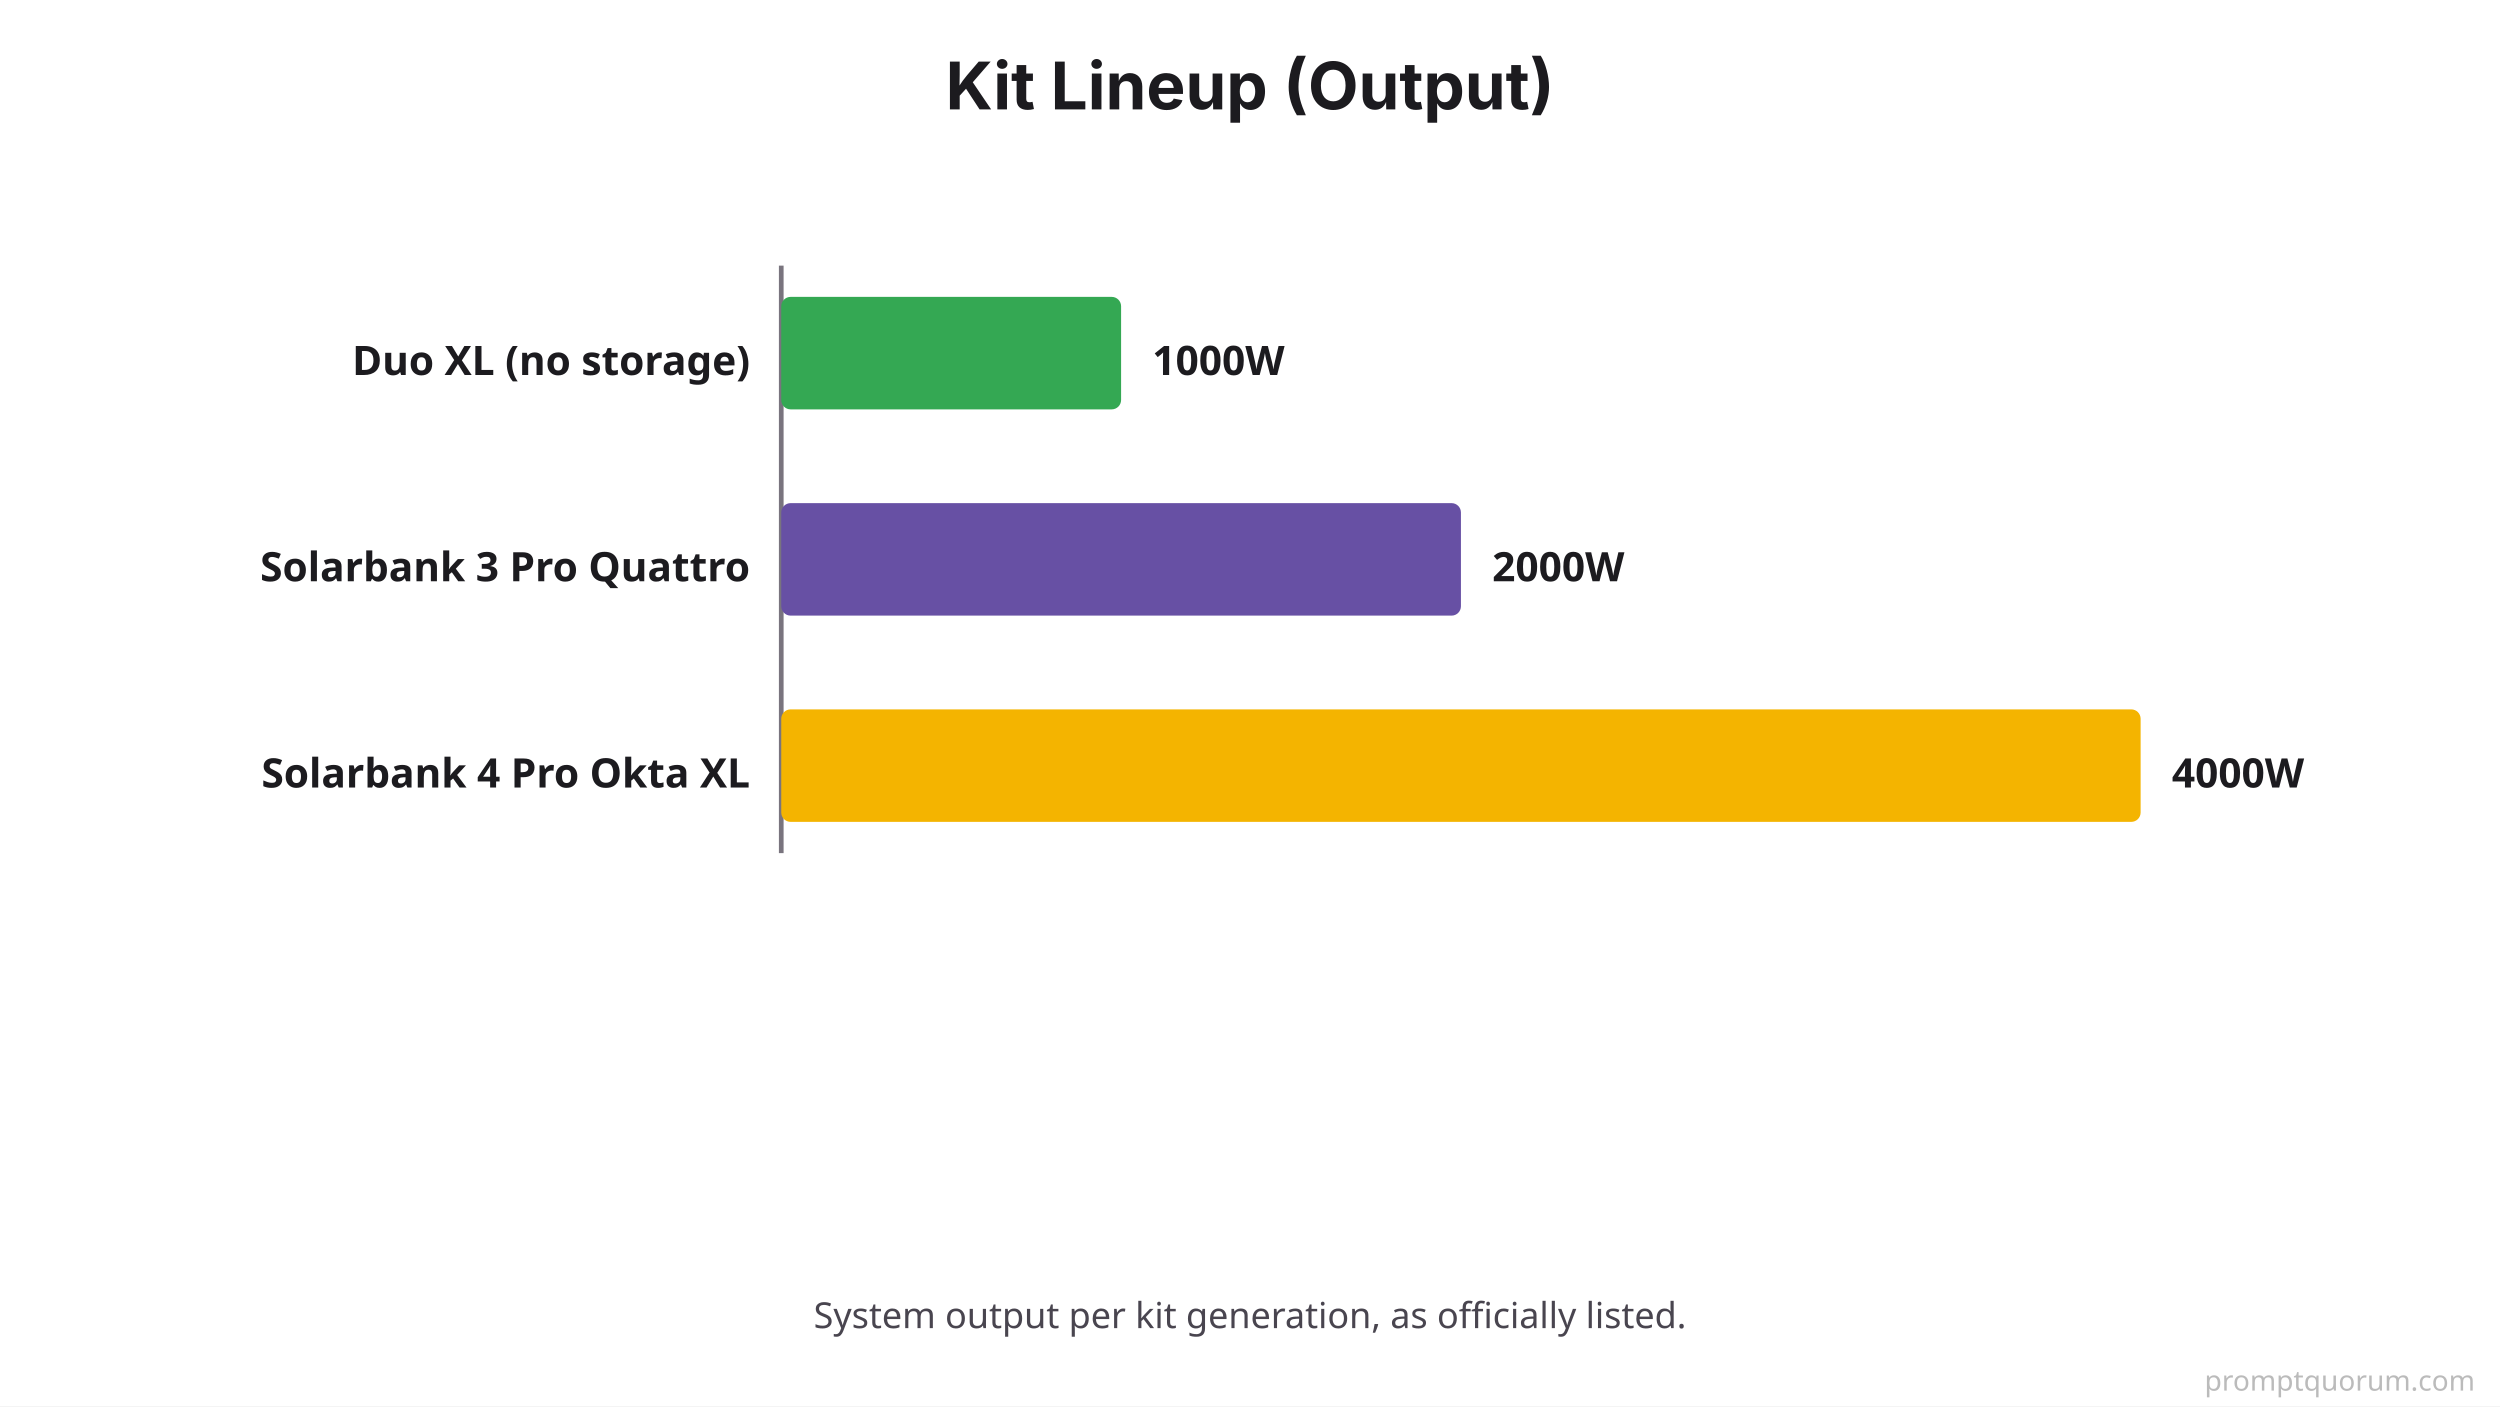
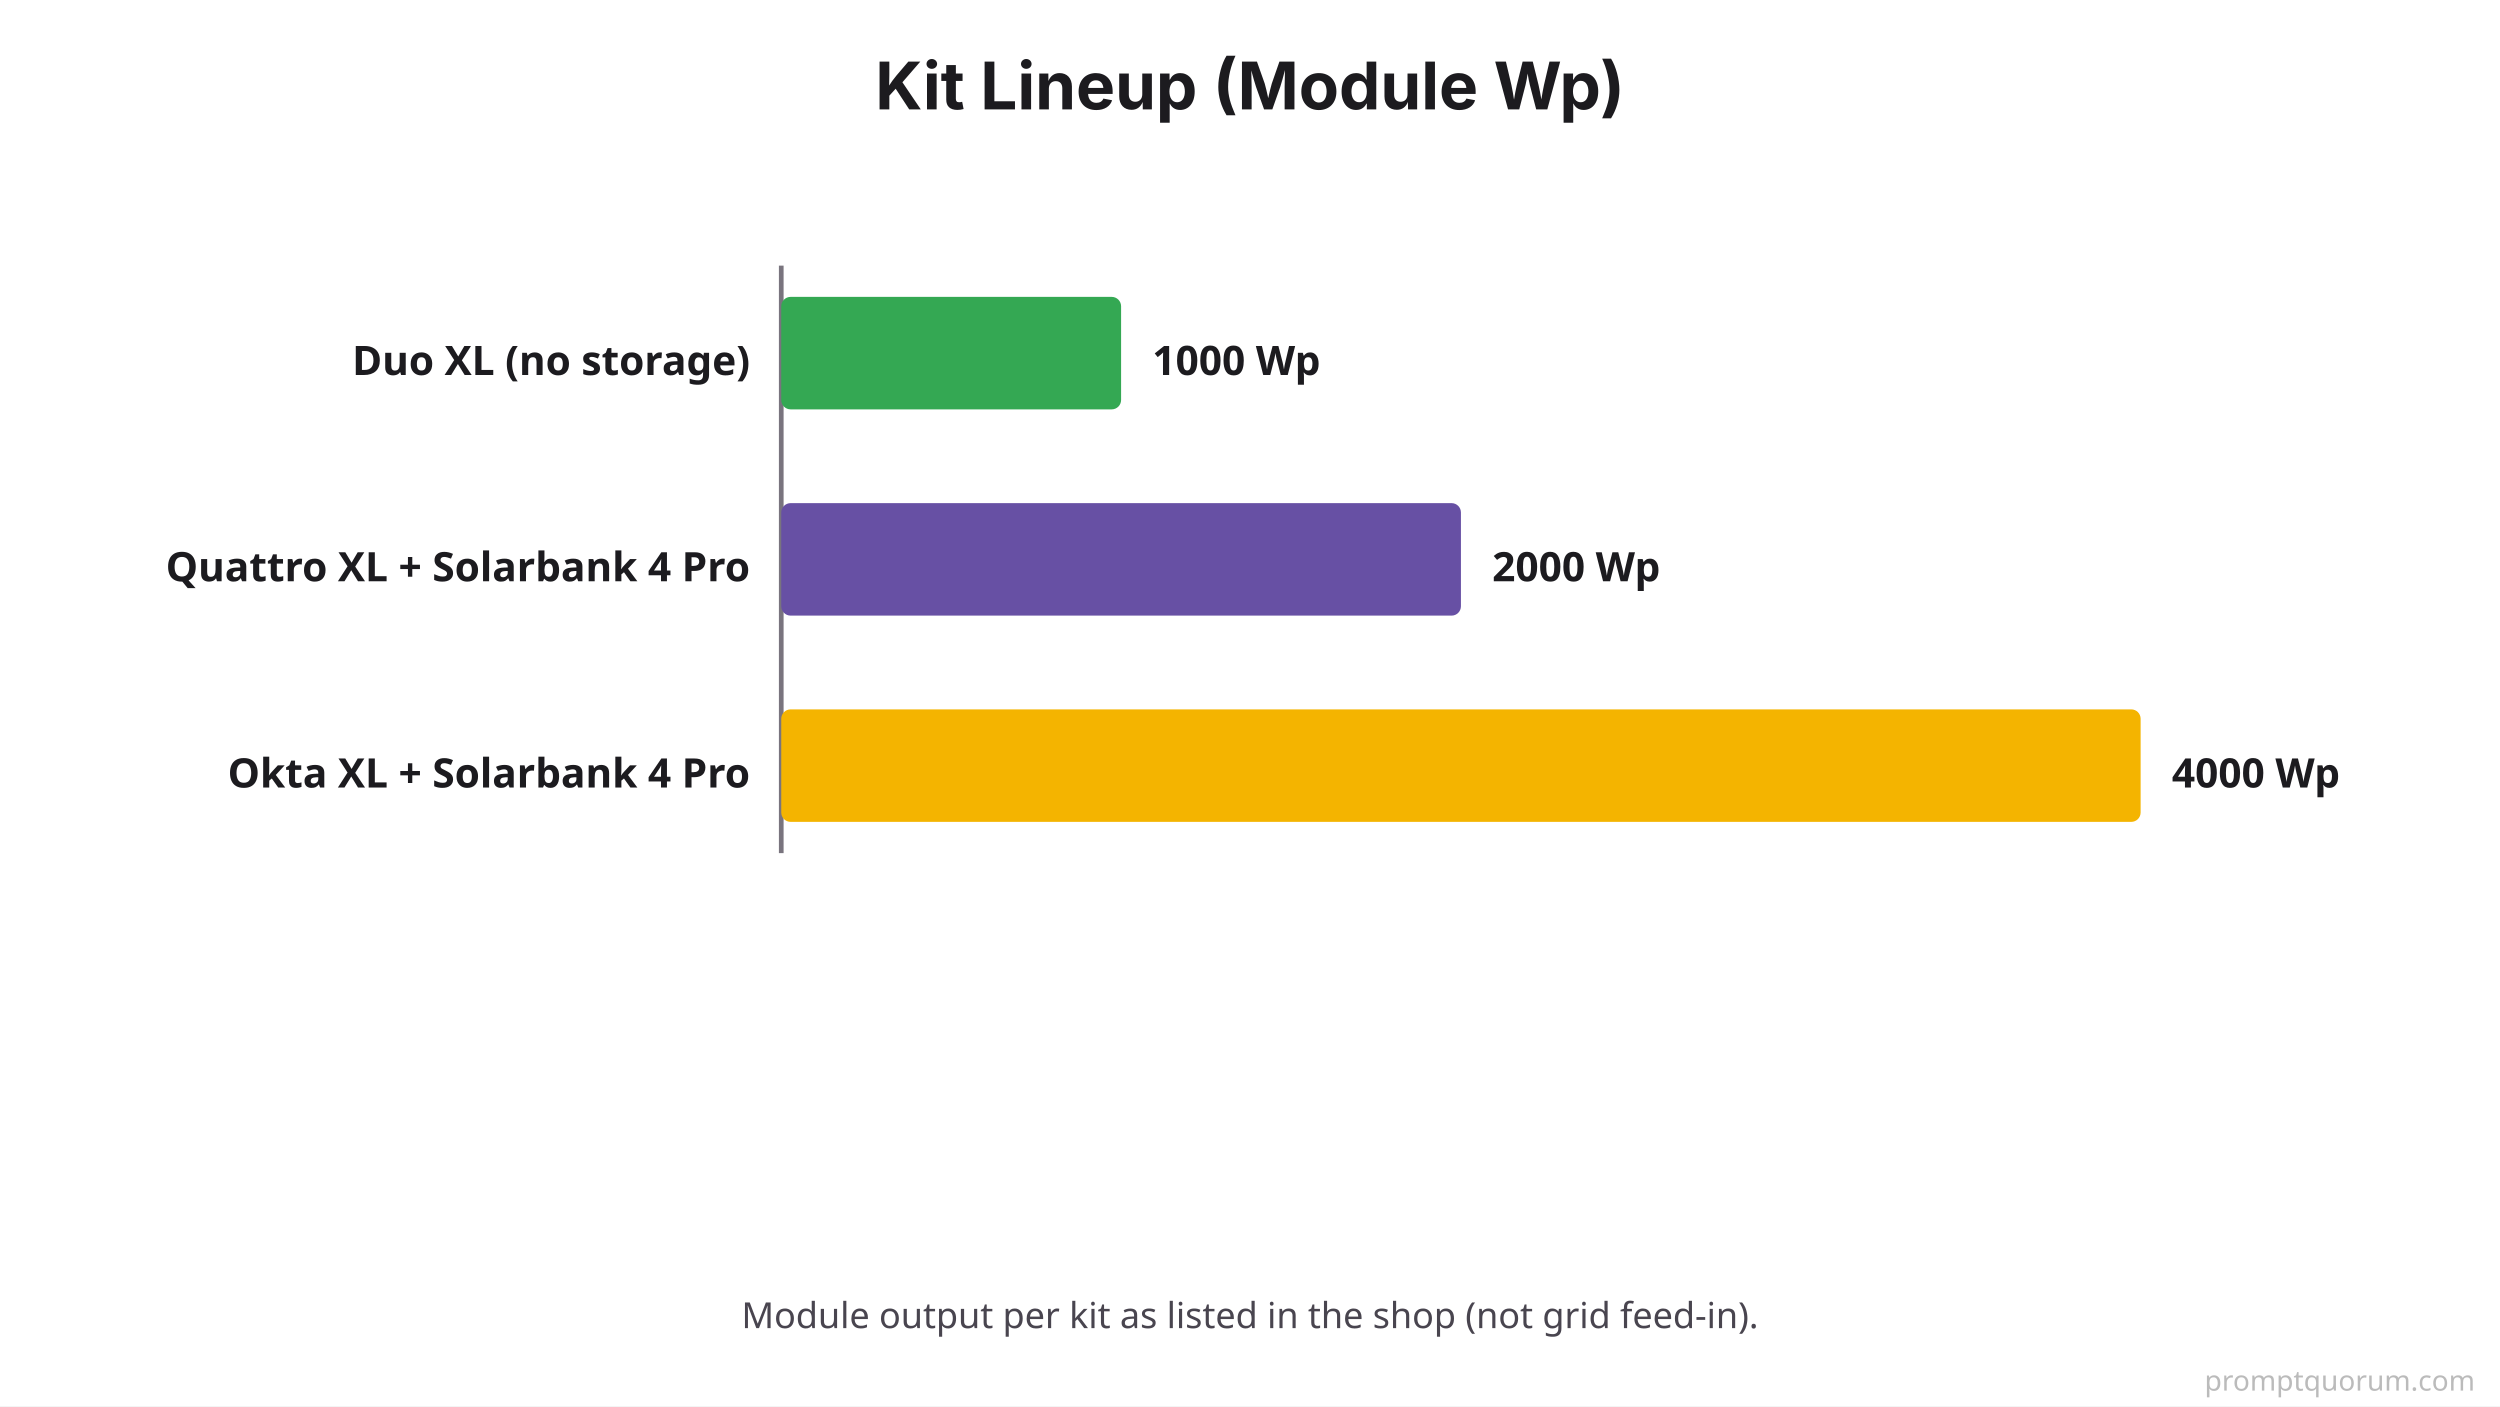
<svg xmlns="http://www.w3.org/2000/svg" viewBox="0 0 800 450">
  <rect width="800" height="450" fill="#FFFFFF" />
-   <text x="400" y="35" font-family="system-ui, -apple-system, sans-serif" font-size="21" font-weight="700" fill="#1C1B1F" text-anchor="middle">Kit Lineup (Output)</text>
+   <text x="400" y="35" font-family="system-ui, -apple-system, sans-serif" font-size="21" font-weight="700" fill="#1C1B1F" text-anchor="middle">Kit Lineup (Module Wp)</text>
  <line x1="250" y1="85" x2="250" y2="273" stroke="#79747E" stroke-width="1.5" />
  <text x="240" y="120" font-family="system-ui, sans-serif" font-size="13" font-weight="600" fill="#1C1B1F" text-anchor="end">Duo XL (no storage)</text>
  <rect x="250" y="95" width="108.75" height="36" fill="#34A853" rx="3" />
-   <text x="368.75" y="120" font-family="system-ui, sans-serif" font-size="13" font-weight="700" fill="#1C1B1F">1000W</text>
-   <text x="240" y="186" font-family="system-ui, sans-serif" font-size="13" font-weight="600" fill="#1C1B1F" text-anchor="end">Solarbank 3 Pro Quattro</text>
+   <text x="368.75" y="120" font-family="system-ui, sans-serif" font-size="13" font-weight="700" fill="#1C1B1F">1000 Wp</text>
+   <text x="240" y="186" font-family="system-ui, sans-serif" font-size="13" font-weight="600" fill="#1C1B1F" text-anchor="end">Quattro XL + Solarbank 4 Pro</text>
  <rect x="250" y="161" width="217.5" height="36" fill="#6750A4" rx="3" />
-   <text x="477.5" y="186" font-family="system-ui, sans-serif" font-size="13" font-weight="700" fill="#1C1B1F">2000W</text>
-   <text x="240" y="252" font-family="system-ui, sans-serif" font-size="13" font-weight="600" fill="#1C1B1F" text-anchor="end">Solarbank 4 Pro Okta XL</text>
+   <text x="477.5" y="186" font-family="system-ui, sans-serif" font-size="13" font-weight="700" fill="#1C1B1F">2000 Wp</text>
+   <text x="240" y="252" font-family="system-ui, sans-serif" font-size="13" font-weight="600" fill="#1C1B1F" text-anchor="end">Okta XL + Solarbank 4 Pro</text>
  <rect x="250" y="227" width="435" height="36" fill="#F4B400" rx="3" />
-   <text x="695" y="252" font-family="system-ui, sans-serif" font-size="13" font-weight="700" fill="#1C1B1F">4000W</text>
-   <text x="400" y="425" font-family="system-ui, sans-serif" font-size="11.5" fill="#49454F" text-anchor="middle">System output per kit generation, as officially listed.</text>
+   <text x="695" y="252" font-family="system-ui, sans-serif" font-size="13" font-weight="700" fill="#1C1B1F">4000 Wp</text>
+   <text x="400" y="425" font-family="system-ui, sans-serif" font-size="11.5" fill="#49454F" text-anchor="middle">Module output per kit as listed in the shop (not grid feed-in).</text>
  <text x="792" y="445" font-family="system-ui,sans-serif" font-size="9" fill="#BBBBBB" text-anchor="end">promptquorum.com</text>
</svg>
